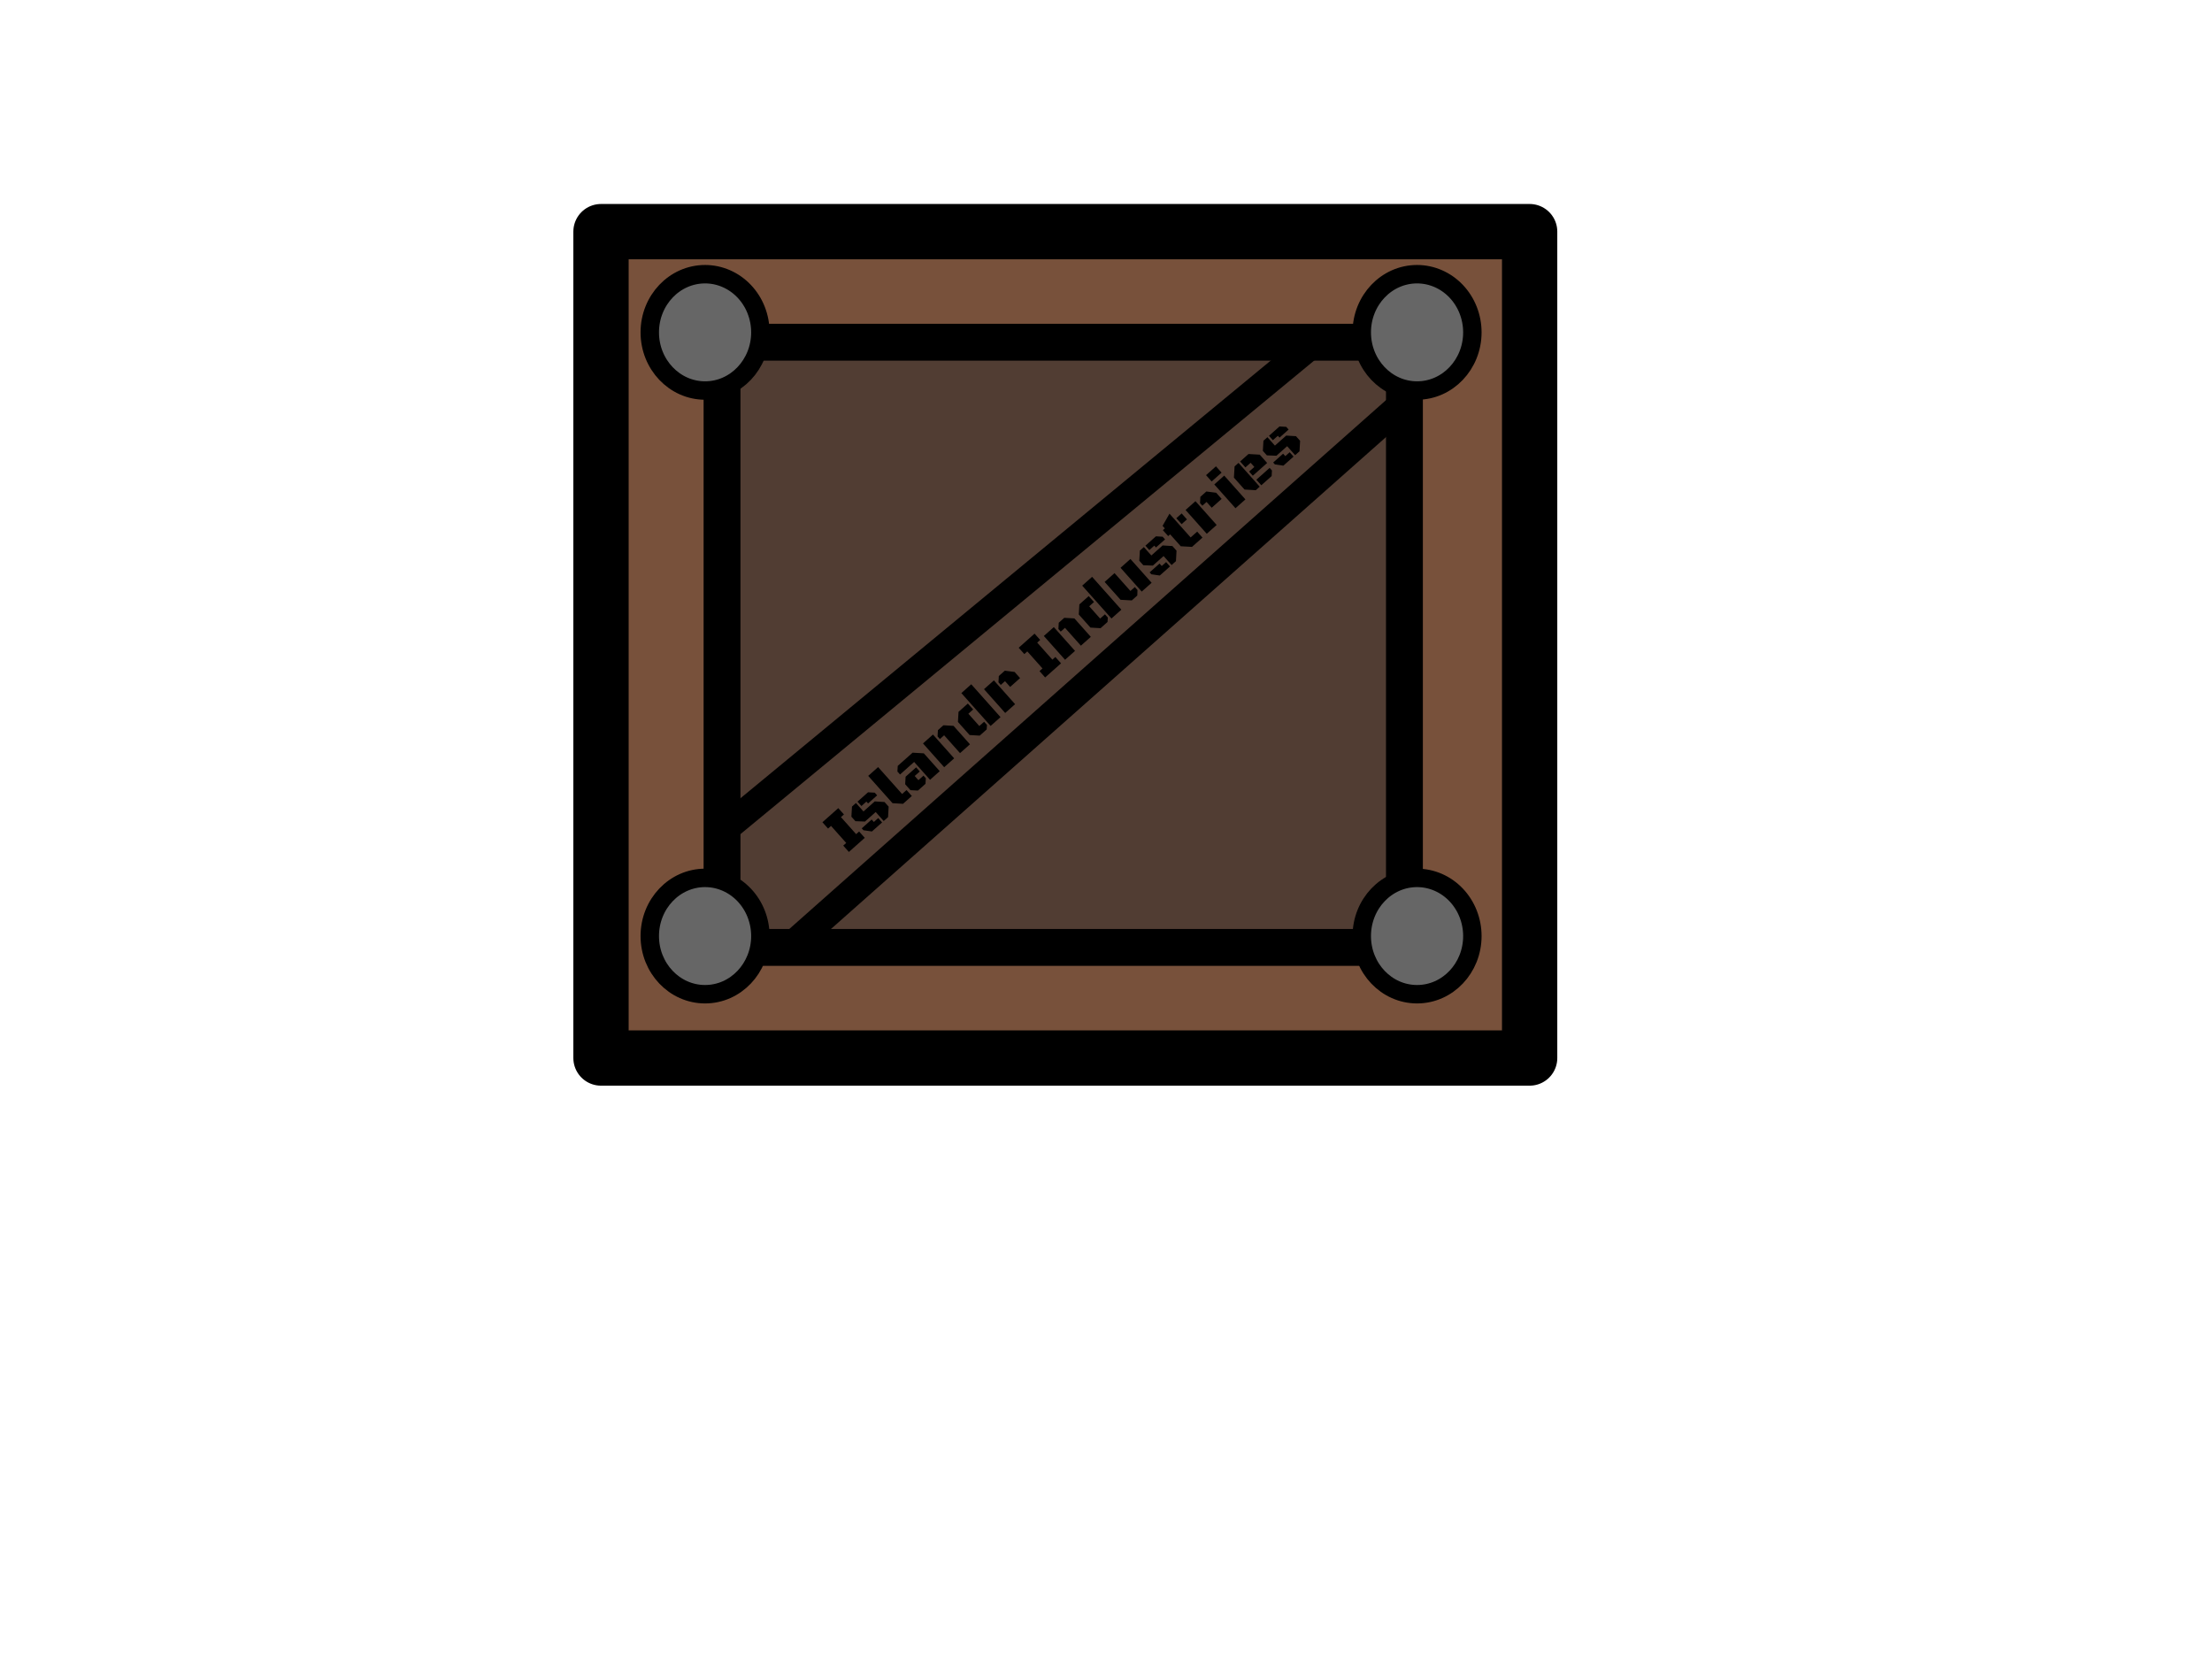
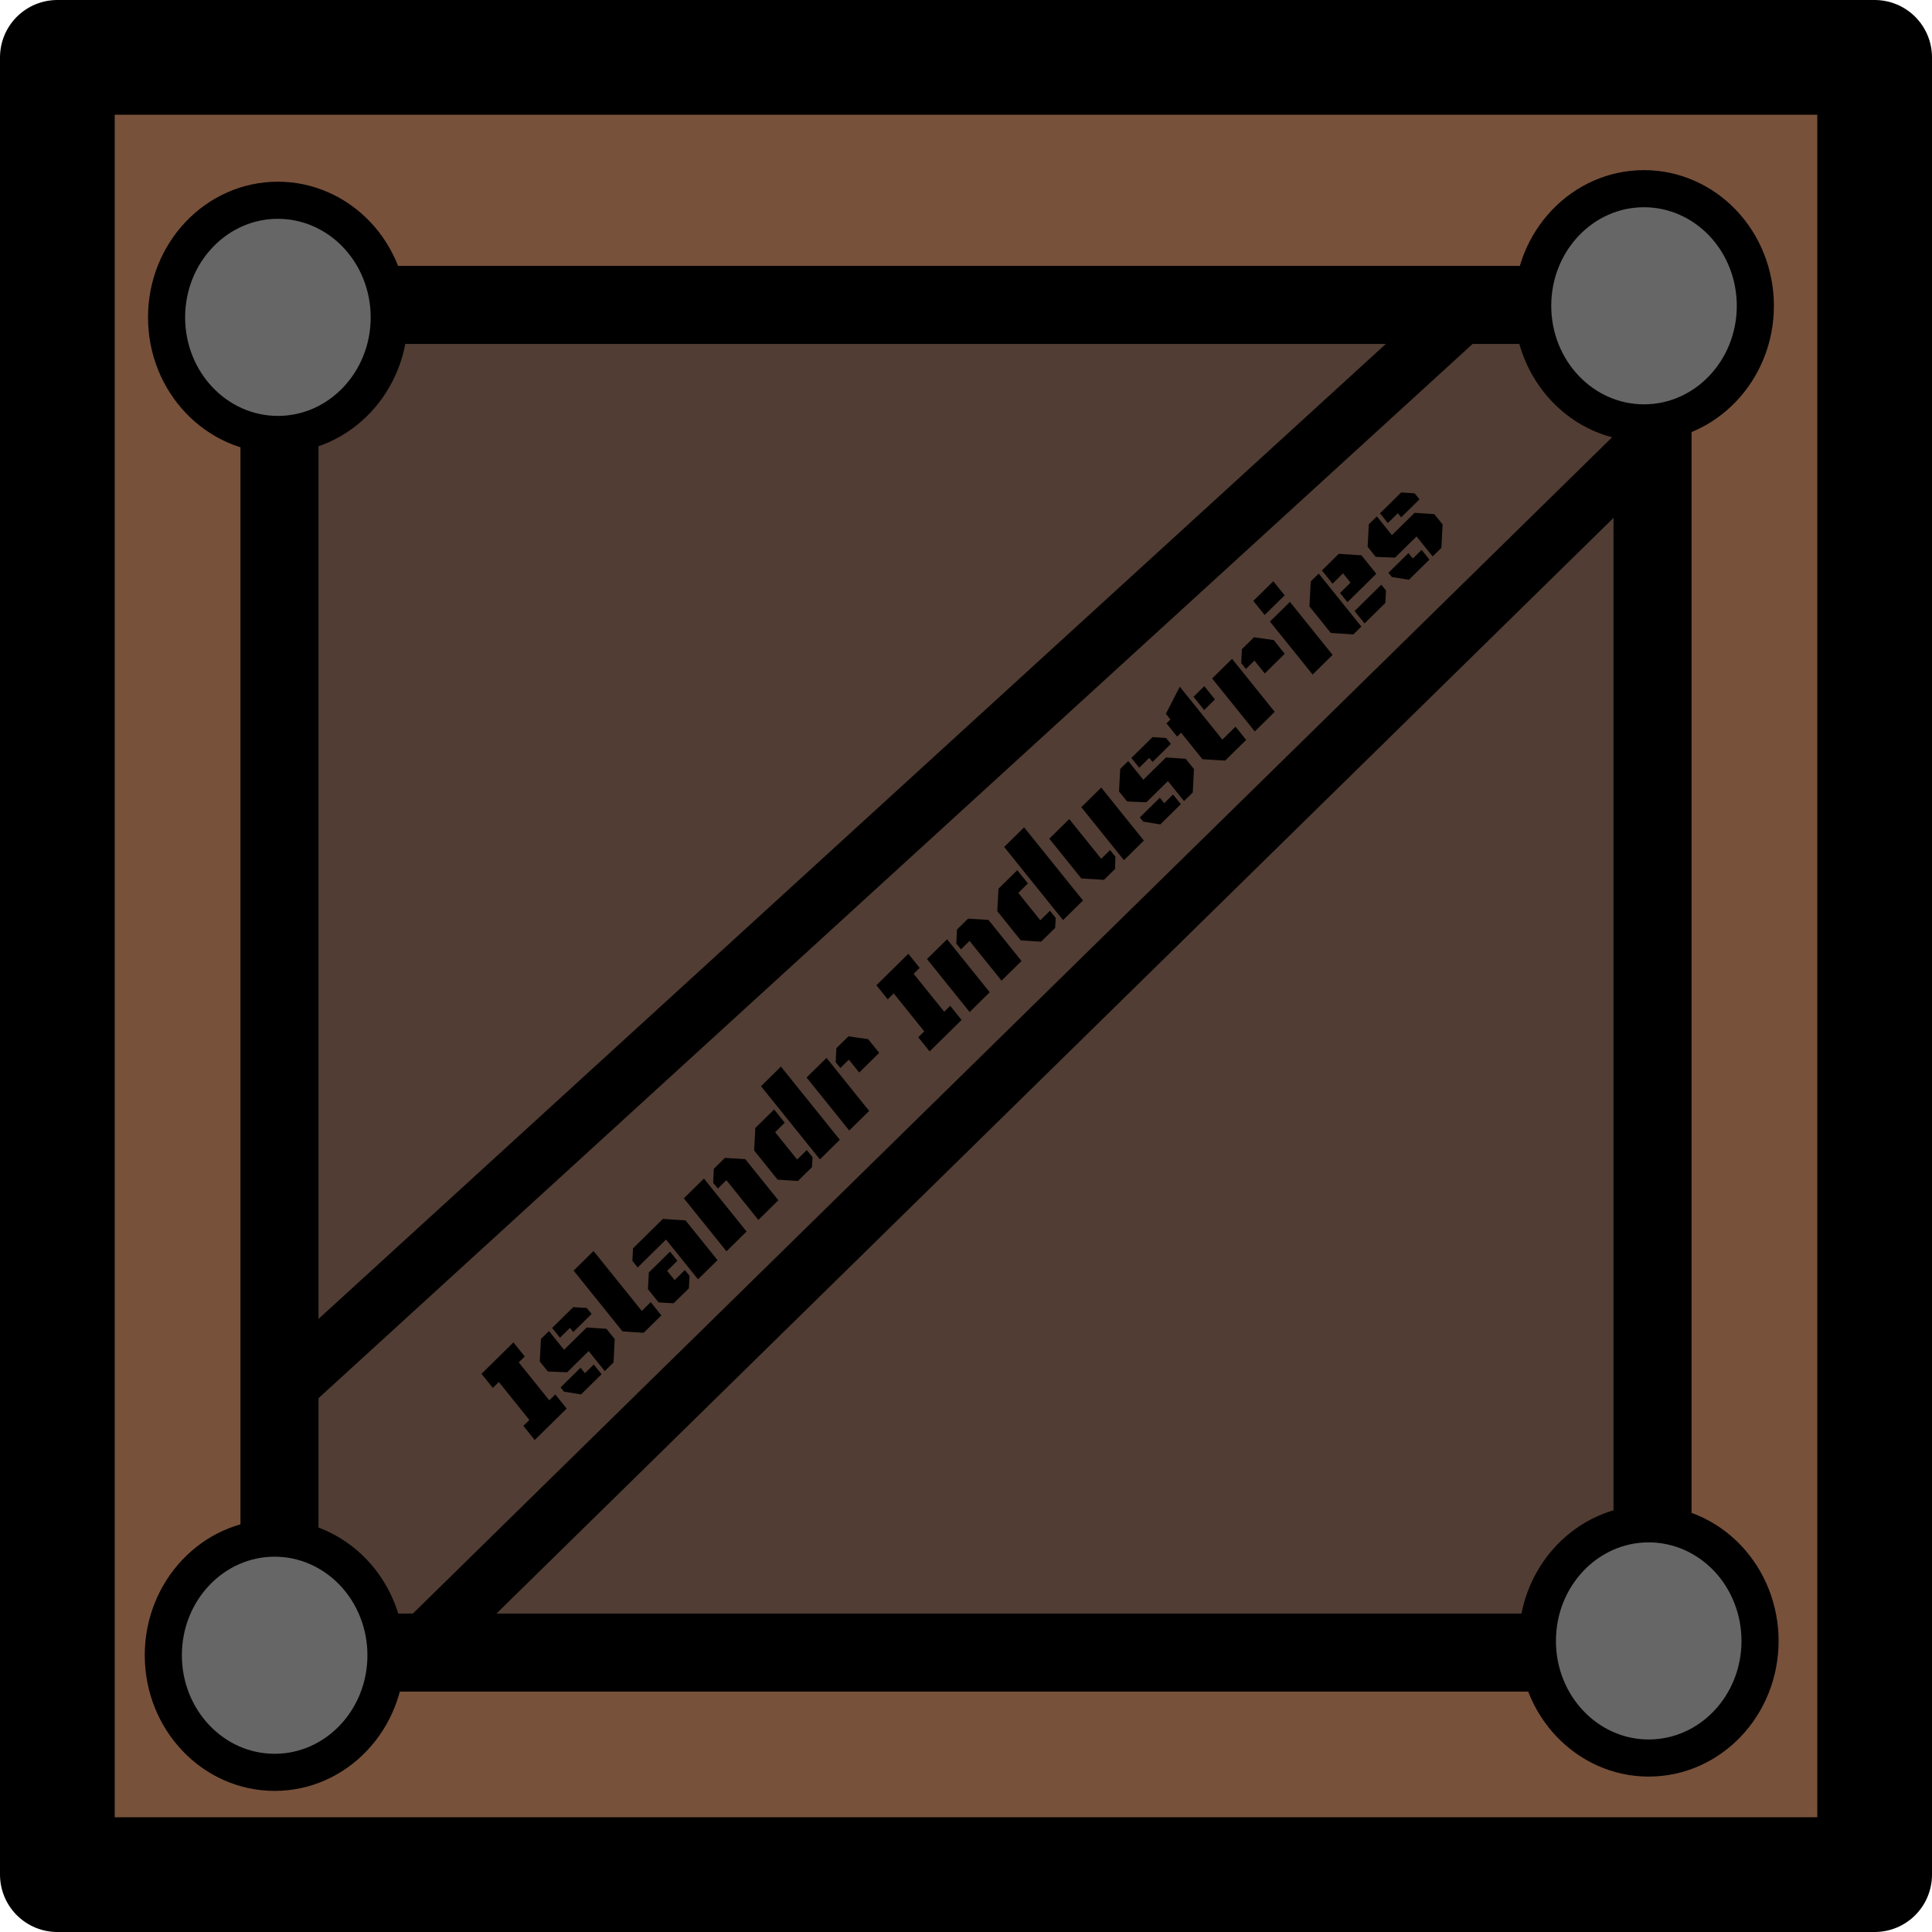
- <svg xmlns="http://www.w3.org/2000/svg" version="1.1" viewBox="0.0 0.0 960.0 720.0" fill="none" stroke="none" stroke-linecap="square" stroke-miterlimit="10">
+ <svg xmlns="http://www.w3.org/2000/svg" version="1.1" viewBox="0 0 450 450" fill="none" stroke="none" stroke-linecap="square" stroke-miterlimit="10" id="svg45" width="450" height="450">
+   <defs id="defs49" />
  <clipPath id="p.0">
-     <path d="m0 0l960.0 0l0 720.0l-960.0 0l0 -720.0z" clip-rule="nonzero" />
+     <path d="M 0,0 H 960 V 720 H 0 Z" clip-rule="nonzero" id="path2" />
  </clipPath>
-   <g clip-path="url(#p.0)">
-     <path fill="#000000" fill-opacity="0.0" d="m0 0l960.0 0l0 720.0l-960.0 0z" fill-rule="evenodd" />
-     <path fill="#78513b" d="m260.832 100.528l403.024 0l0 358.646l-403.024 0z" fill-rule="evenodd" />
-     <path stroke="#000000" stroke-width="24.0" stroke-linejoin="round" stroke-linecap="butt" d="m260.832 100.528l403.024 0l0 358.646l-403.024 0z" fill-rule="evenodd" />
-     <path fill="#513d33" d="m313.36 148.528l296.158 0l0 262.646l-296.158 0z" fill-rule="evenodd" />
-     <path stroke="#000000" stroke-width="16.0" stroke-linejoin="round" stroke-linecap="butt" d="m313.36 148.528l296.158 0l0 262.646l-296.158 0z" fill-rule="evenodd" />
-     <path fill="#000000" fill-opacity="0.0" d="m570.567 148.528l-258.992 213.764" fill-rule="evenodd" />
-     <path stroke="#000000" stroke-width="12.0" stroke-linejoin="round" stroke-linecap="butt" d="m570.567 148.528l-258.992 213.764" fill-rule="evenodd" />
-     <path fill="#000000" fill-opacity="0.0" d="m340.528 412.982l270.803 -240.0" fill-rule="evenodd" />
-     <path stroke="#000000" stroke-width="12.0" stroke-linejoin="round" stroke-linecap="butt" d="m340.528 412.982l270.803 -240.0" fill-rule="evenodd" />
-     <path fill="#000000" fill-opacity="0.0" d="m309.211 376.084l270.079 -240.126l34.394 38.614l-270.079 240.126z" fill-rule="evenodd" />
-     <path fill="#000000" d="m368.414 369.744l-2.453 -2.754l1.296 -1.152l-6.589 -7.397l-1.296 1.152l-2.442 -2.742l6.889 -6.125l2.442 2.742l-1.296 1.152l6.589 7.397l1.296 -1.152l2.453 2.754l-6.889 6.125zm15.107 -13.431l-3.471 -3.897l-4.647 4.132l-4.154 -0.154l-1.746 -1.96l0.256 -4.388l1.728 -1.537l3.253 3.652l4.893 -4.35l4.248 0.259l1.788 2.007l-0.254 4.554l-1.892 1.682zm-6.786 -7.619l-0.717 -0.805l-2.16 1.921l-1.694 -1.902l4.566 -4.059l2.913 0.17l1.039 1.167l-3.947 3.509zm1.672 12.166l-3.678 -0.535l-0.738 -0.828l4.309 -3.831l0.946 1.062l1.903 -1.692l1.684 1.89l-4.426 3.935zm13.503 -12.006l-4.557 -0.277l-10.548 -11.843l4.297 -3.821l10.403 11.679l1.927 -1.713l2.297 2.579l-3.818 3.395zm11.727 -10.426l-6.901 -7.747l-6.119 5.44l-1.143 -1.283l0.143 -2.448l6.446 -5.731l4.877 0.284l6.901 7.747l-4.204 3.738zm-5.255 4.672l-3.246 -0.167l-2.297 -2.579l0.19 -3.263l4.566 -4.059l1.59 1.785l-2.207 1.962l1.611 1.809l2.207 -1.962l1.018 1.143l-0.152 2.414l-3.281 2.917zm18.271 -16.245l-6.901 -7.747l-1.845 1.64l-1.008 -1.132l0.148 -2.724l2.394 -2.128l4.392 0.256l7.129 8.004l-4.309 3.831zm-6.878 6.115l-9.197 -10.326l4.332 -3.852l9.197 10.326l-4.332 3.852zm20.149 -17.915l-12.7 -14.258l4.297 -3.821l12.7 14.258l-4.297 3.821zm-4.729 4.205l-4.392 -0.256l-5.061 -5.682l0.256 -4.388l4.052 -3.603l2.297 2.579l-2.079 1.848l4.749 5.332l2.079 -1.848l1.247 1.4l-0.123 1.929l-3.024 2.689zm11.057 -9.831l-9.197 -10.326l4.297 -3.821l9.197 10.326l-4.297 3.821zm2.153 -11.302l-2.234 -2.509l-1.833 1.63l-1.008 -1.132l0.148 -2.724l2.604 -2.315l4.253 0.546l2.38 2.672l-4.309 3.831zm15.188 -4.116l-2.453 -2.754l1.296 -1.152l-6.589 -7.397l-1.296 1.152l-2.442 -2.742l6.889 -6.125l2.442 2.742l-1.296 1.152l6.589 7.397l1.296 -1.152l2.453 2.754l-6.889 6.125zm15.508 -13.788l-6.901 -7.747l-1.845 1.64l-1.008 -1.132l0.148 -2.724l2.394 -2.128l4.392 0.256l7.129 8.004l-4.309 3.831zm-6.878 6.115l-9.197 -10.326l4.332 -3.852l9.197 10.326l-4.332 3.852zm20.149 -17.915l-12.7 -14.258l4.297 -3.821l12.7 14.258l-4.297 3.821zm-4.729 4.205l-4.392 -0.256l-5.061 -5.682l0.256 -4.388l4.052 -3.603l2.297 2.579l-2.079 1.848l4.749 5.332l2.079 -1.848l1.247 1.4l-0.123 1.929l-3.024 2.689zm13.556 -12.052l-4.889 -0.274l-6.901 -7.747l4.297 -3.821l6.901 7.747l1.915 -1.703l1.143 1.283l-0.084 2.396l-2.382 2.118zm4.309 -3.831l-9.197 -10.326l4.297 -3.821l9.197 10.326l-4.297 3.821zm12.956 -11.52l-3.471 -3.897l-4.647 4.132l-4.154 -0.154l-1.746 -1.96l0.256 -4.388l1.728 -1.537l3.253 3.652l4.893 -4.35l4.248 0.259l1.788 2.007l-0.254 4.554l-1.892 1.682zm-6.786 -7.619l-0.717 -0.805l-2.16 1.921l-1.694 -1.902l4.566 -4.059l2.913 0.17l1.039 1.167l-3.947 3.509zm1.672 12.166l-3.678 -0.535l-0.738 -0.828l4.309 -3.831l0.946 1.062l1.903 -1.692l1.684 1.89l-4.426 3.935zm13.978 -12.428l-4.889 -0.274l-4.604 -5.169l-0.852 0.758l-2.297 -2.579l0.852 -0.758l-0.987 -1.108l2.998 -5.279l9.187 10.314l2.838 -2.523l2.297 2.579l-4.542 4.039zm-4.518 -9.865l-2.297 -2.579l2.324 -2.066l2.297 2.579l-2.324 2.066zm10.918 4.176l-9.197 -10.326l4.297 -3.821l9.197 10.326l-4.297 3.821zm2.153 -11.302l-2.234 -2.509l-1.833 1.63l-1.008 -1.132l0.148 -2.724l2.604 -2.315l4.253 0.546l2.38 2.672l-4.309 3.831zm-0.023 -11.395l-2.442 -2.742l4.309 -3.831l2.442 2.742l-4.309 3.831zm10.341 11.609l-9.197 -10.326l4.309 -3.831l9.197 10.326l-4.309 3.831zm8.8 -7.824l-4.877 -0.284l-4.604 -5.169l0.284 -4.873l1.717 -1.526l9.197 10.326l-1.716 1.526zm-1.284 -6.281l-1.6 -1.797l2.265 -2.014l-1.611 -1.809l-2.265 2.014l-2.297 -2.579l3.643 -3.239l4.877 0.284l3.211 3.605l-6.224 5.534zm3.689 4.142l-2.151 -2.415l5.768 -5.129l0.998 1.12l-0.131 2.437l-4.484 3.987zm14.687 -13.058l-3.471 -3.897l-4.647 4.132l-4.154 -0.154l-1.746 -1.96l0.256 -4.388l1.728 -1.537l3.253 3.652l4.893 -4.35l4.248 0.259l1.787 2.007l-0.254 4.554l-1.892 1.682zm-6.786 -7.619l-0.717 -0.805l-2.16 1.921l-1.694 -1.902l4.566 -4.059l2.913 0.17l1.039 1.167l-3.947 3.509zm1.672 12.166l-3.678 -0.535l-0.738 -0.828l4.309 -3.831l0.946 1.062l1.903 -1.692l1.684 1.89l-4.426 3.935z" fill-rule="nonzero" />
-     <path fill="#666666" d="m282.0 144.244l0 0c0 -13.942 10.745 -25.244 24.0 -25.244l0 0c6.365 0 12.47 2.66 16.971 7.394c4.501 4.734 7.029 11.155 7.029 17.85l0 0c0 13.942 -10.745 25.244 -24.0 25.244l0 0c-13.255 0 -24.0 -11.302 -24.0 -25.244z" fill-rule="evenodd" />
-     <path stroke="#000000" stroke-width="8.0" stroke-linejoin="round" stroke-linecap="butt" d="m282.0 144.244l0 0c0 -13.942 10.745 -25.244 24.0 -25.244l0 0c6.365 0 12.47 2.66 16.971 7.394c4.501 4.734 7.029 11.155 7.029 17.85l0 0c0 13.942 -10.745 25.244 -24.0 25.244l0 0c-13.255 0 -24.0 -11.302 -24.0 -25.244z" fill-rule="evenodd" />
-     <path fill="#666666" d="m591.0 144.244l0 0c0 -13.942 10.745 -25.244 24.0 -25.244l0 0c6.365 0 12.47 2.66 16.971 7.394c4.501 4.734 7.029 11.155 7.029 17.85l0 0c0 13.942 -10.745 25.244 -24.0 25.244l0 0c-13.255 0 -24.0 -11.302 -24.0 -25.244z" fill-rule="evenodd" />
-     <path stroke="#000000" stroke-width="8.0" stroke-linejoin="round" stroke-linecap="butt" d="m591.0 144.244l0 0c0 -13.942 10.745 -25.244 24.0 -25.244l0 0c6.365 0 12.47 2.66 16.971 7.394c4.501 4.734 7.029 11.155 7.029 17.85l0 0c0 13.942 -10.745 25.244 -24.0 25.244l0 0c-13.255 0 -24.0 -11.302 -24.0 -25.244z" fill-rule="evenodd" />
-     <path fill="#666666" d="m282.0 406.244l0 0c0 -13.942 10.745 -25.244 24.0 -25.244l0 0c6.365 0 12.47 2.66 16.971 7.394c4.501 4.734 7.029 11.155 7.029 17.85l0 0c0 13.942 -10.745 25.244 -24.0 25.244l0 0c-13.255 0 -24.0 -11.302 -24.0 -25.244z" fill-rule="evenodd" />
-     <path stroke="#000000" stroke-width="8.0" stroke-linejoin="round" stroke-linecap="butt" d="m282.0 406.244l0 0c0 -13.942 10.745 -25.244 24.0 -25.244l0 0c6.365 0 12.47 2.66 16.971 7.394c4.501 4.734 7.029 11.155 7.029 17.85l0 0c0 13.942 -10.745 25.244 -24.0 25.244l0 0c-13.255 0 -24.0 -11.302 -24.0 -25.244z" fill-rule="evenodd" />
-     <path fill="#666666" d="m591.0 406.244l0 0c0 -13.942 10.745 -25.244 24.0 -25.244l0 0c6.365 0 12.47 2.66 16.971 7.394c4.501 4.734 7.029 11.155 7.029 17.85l0 0c0 13.942 -10.745 25.244 -24.0 25.244l0 0c-13.255 0 -24.0 -11.302 -24.0 -25.244z" fill-rule="evenodd" />
-     <path stroke="#000000" stroke-width="8.0" stroke-linejoin="round" stroke-linecap="butt" d="m591.0 406.244l0 0c0 -13.942 10.745 -25.244 24.0 -25.244l0 0c6.365 0 12.47 2.66 16.971 7.394c4.501 4.734 7.029 11.155 7.029 17.85l0 0c0 13.942 -10.745 25.244 -24.0 25.244l0 0c-13.255 0 -24.0 -11.302 -24.0 -25.244z" fill-rule="evenodd" />
+   <g clip-path="url(#p.0)" id="g43" transform="translate(-248.832,-88.52756)">
+     <path fill="#78513b" d="M 260.832,100.528 H 685.472 V 525.167 H 260.832 Z" fill-rule="evenodd" id="path7" style="stroke-width:1.117" />
+     <path stroke="#000000" stroke-width="26.72" stroke-linejoin="round" stroke-linecap="butt" d="M 262.192,101.888 H 685.472 V 525.167 H 262.192 Z" fill-rule="evenodd" id="path9" />
+     <path fill="#513d33" d="M 313.929,159.546 H 633.735 V 473.443 H 313.929 Z" fill-rule="evenodd" id="path11" style="stroke-width:1.136" />
+     <path stroke="#000000" stroke-width="18.177" stroke-linejoin="round" stroke-linecap="butt" d="M 313.929,159.546 H 633.735 V 473.443 H 313.929 Z" fill-rule="evenodd" id="path13" />
+     <path fill="#000000" fill-opacity="0" d="M 591.674,159.546 312.002,415.023" fill-rule="evenodd" id="path15" style="stroke-width:1.136" />
+     <path stroke="#000000" stroke-width="13.632" stroke-linejoin="round" stroke-linecap="butt" d="M 591.674,159.546 312.002,415.023" fill-rule="evenodd" id="path17" />
+     <path fill="#000000" fill-opacity="0" d="M 343.267,475.604 635.693,188.772" fill-rule="evenodd" id="path19" style="stroke-width:1.136" />
+     <path stroke="#000000" stroke-width="13.632" stroke-linejoin="round" stroke-linecap="butt" d="M 343.267,475.604 635.693,188.772" fill-rule="evenodd" id="path21" />
+     <path fill="#000000" fill-opacity="0" d="m 309.449,431.506 291.644,-286.983 37.14,46.149 -291.644,286.983 z" fill-rule="evenodd" id="path23" style="stroke-width:1.136" />
+     <path fill="#000000" d="m 373.38,423.93 -2.648,-3.291 1.4,-1.377 -7.115,-8.841 -1.4,1.377 -2.637,-3.277 7.44,-7.321 2.637,3.277 -1.4,1.377 7.115,8.841 1.4,-1.377 2.648,3.291 z m 16.313,-16.052 -3.748,-4.657 -5.019,4.938 -4.486,-0.183 -1.885,-2.343 0.276,-5.244 1.866,-1.836 3.513,4.365 5.283,-5.199 4.587,0.309 1.93,2.398 -0.275,5.443 z m -7.328,-9.106 -0.774,-0.962 -2.333,2.295 -1.829,-2.273 4.93,-4.852 3.146,0.203 1.122,1.394 z m 1.805,14.54 -3.972,-0.639 -0.797,-0.99 4.653,-4.579 1.021,1.269 2.055,-2.022 1.818,2.259 z m 14.582,-14.349 -4.921,-0.33 -11.391,-14.154 4.64,-4.566 11.234,13.958 2.081,-2.047 2.48,3.082 z m 12.663,-12.461 -7.452,-9.259 -6.607,6.502 -1.234,-1.534 0.154,-2.925 6.96,-6.849 5.267,0.34 7.452,9.259 z m -5.674,5.584 -3.505,-0.2 -2.48,-3.082 0.205,-3.9 4.93,-4.851 1.717,2.133 -2.383,2.345 1.739,2.161 2.383,-2.345 1.1,1.367 -0.164,2.885 z m 19.73,-19.415 -7.452,-9.259 -1.992,1.96 -1.089,-1.353 0.159,-3.255 2.585,-2.544 4.743,0.306 7.699,9.566 z m -7.427,7.308 -9.932,-12.341 4.678,-4.603 9.932,12.341 z m 21.758,-21.411 -13.714,-17.04 4.64,-4.566 13.714,17.04 z m -5.107,5.025 -4.743,-0.306 -5.465,-6.791 0.276,-5.244 4.375,-4.306 2.48,3.082 -2.244,2.209 5.129,6.373 2.244,-2.209 1.347,1.673 -0.133,2.305 z m 11.94,-11.749 -9.932,-12.341 4.64,-4.566 9.932,12.341 z m 2.325,-13.507 -2.413,-2.998 -1.98,1.948 -1.089,-1.353 0.159,-3.255 2.812,-2.767 4.593,0.653 2.57,3.193 z m 16.401,-4.919 -2.648,-3.291 1.4,-1.377 -7.115,-8.841 -1.4,1.377 -2.637,-3.277 7.44,-7.321 2.637,3.277 -1.4,1.377 7.115,8.841 1.4,-1.377 2.648,3.291 z m 16.746,-16.478 -7.452,-9.259 -1.992,1.96 -1.089,-1.353 0.159,-3.255 2.585,-2.544 4.743,0.306 7.698,9.566 z m -7.427,7.308 -9.932,-12.341 4.678,-4.603 9.932,12.341 z m 21.758,-21.411 -13.714,-17.04 4.64,-4.566 13.714,17.04 z m -5.107,5.025 -4.743,-0.306 -5.465,-6.791 0.276,-5.244 4.375,-4.306 2.48,3.082 -2.244,2.209 5.129,6.373 2.244,-2.209 1.347,1.673 -0.133,2.305 z m 14.638,-14.404 -5.279,-0.327 -7.452,-9.259 4.64,-4.566 7.452,9.259 2.068,-2.035 1.234,1.534 -0.091,2.863 z m 4.653,-4.579 -9.932,-12.341 4.64,-4.566 9.932,12.341 z m 13.991,-13.767 -3.748,-4.657 -5.019,4.938 -4.486,-0.183 -1.885,-2.343 0.276,-5.244 1.866,-1.836 3.513,4.365 5.283,-5.199 4.587,0.309 1.93,2.398 -0.275,5.443 z m -7.328,-9.106 -0.774,-0.962 -2.333,2.295 -1.829,-2.273 4.93,-4.852 3.146,0.203 1.122,1.394 z m 1.805,14.54 -3.972,-0.639 -0.797,-0.99 4.653,-4.579 1.021,1.269 2.055,-2.022 1.818,2.259 z m 15.094,-14.853 -5.279,-0.327 -4.971,-6.177 -0.92,0.906 -2.48,-3.082 0.92,-0.906 -1.066,-1.325 3.237,-6.309 9.921,12.327 3.064,-3.015 2.48,3.082 z m -4.879,-11.79 -2.48,-3.082 2.509,-2.469 2.48,3.082 z m 11.79,4.99 -9.932,-12.341 4.64,-4.566 9.932,12.341 z m 2.325,-13.507 -2.413,-2.998 -1.98,1.948 -1.089,-1.353 0.159,-3.255 2.812,-2.767 4.593,0.653 2.57,3.193 z m -0.025,-13.618 -2.637,-3.277 4.653,-4.579 2.637,3.277 z m 11.166,13.875 -9.932,-12.341 4.653,-4.579 9.932,12.341 z m 9.503,-9.351 -5.267,-0.34 -4.971,-6.177 0.307,-5.824 1.854,-1.824 9.932,12.341 z m -1.386,-7.506 -1.728,-2.147 2.446,-2.407 -1.739,-2.161 -2.446,2.407 -2.48,-3.082 3.934,-3.871 5.267,0.34 3.468,4.309 z m 3.984,4.95 -2.323,-2.887 6.229,-6.13 1.077,1.339 -0.141,2.913 z m 15.859,-15.606 -3.748,-4.657 -5.019,4.938 -4.486,-0.183 -1.885,-2.343 0.276,-5.244 1.866,-1.836 3.513,4.365 5.283,-5.199 4.587,0.309 1.93,2.398 -0.275,5.443 z m -7.328,-9.106 -0.774,-0.962 -2.333,2.295 -1.829,-2.273 4.93,-4.851 3.146,0.203 1.122,1.394 z m 1.805,14.54 -3.972,-0.639 -0.797,-0.99 4.653,-4.579 1.021,1.269 2.055,-2.022 1.818,2.259 z" fill-rule="nonzero" id="path25" style="stroke-width:1.136" />
+     <path fill="#666666" d="m 287.63,162.446 v 0 c 0,-15.064 11.61,-27.276 25.932,-27.276 v 0 c 6.878,0 13.474,2.874 18.337,7.989 4.863,5.115 7.595,12.053 7.595,19.287 v 0 c 0,15.064 -11.61,27.276 -25.932,27.276 v 0 c -14.322,0 -25.932,-12.212 -25.932,-27.276 z" fill-rule="evenodd" id="path27" style="stroke-width:1.081" />
+     <path stroke="#000000" stroke-width="8.644" stroke-linejoin="round" stroke-linecap="butt" d="m 287.63,162.446 v 0 c 0,-15.064 11.61,-27.276 25.932,-27.276 v 0 c 6.878,0 13.474,2.874 18.337,7.989 4.863,5.115 7.595,12.053 7.595,19.287 v 0 c 0,15.064 -11.61,27.276 -25.932,27.276 v 0 c -14.322,0 -25.932,-12.212 -25.932,-27.276 z" fill-rule="evenodd" id="path29" />
+     <path fill="#666666" d="m 605.823,159.75 v 0 c 0,-15.064 11.61,-27.276 25.932,-27.276 v 0 c 6.878,0 13.474,2.874 18.337,7.989 4.863,5.115 7.595,12.053 7.595,19.287 v 0 c 0,15.064 -11.61,27.276 -25.932,27.276 v 0 c -14.322,0 -25.932,-12.212 -25.932,-27.276 z" fill-rule="evenodd" id="path31" style="stroke-width:1.081" />
+     <path stroke="#000000" stroke-width="8.644" stroke-linejoin="round" stroke-linecap="butt" d="m 605.823,159.75 v 0 c 0,-15.064 11.61,-27.276 25.932,-27.276 v 0 c 6.878,0 13.474,2.874 18.337,7.989 4.863,5.115 7.595,12.053 7.595,19.287 v 0 c 0,15.064 -11.61,27.276 -25.932,27.276 v 0 c -14.322,0 -25.932,-12.212 -25.932,-27.276 z" fill-rule="evenodd" id="path33" />
+     <path fill="#666666" d="m 286.871,474.065 v 0 c 0,-15.064 11.61,-27.276 25.932,-27.276 v 0 c 6.878,0 13.474,2.874 18.337,7.989 4.863,5.115 7.595,12.053 7.595,19.287 v 0 c 0,15.064 -11.61,27.276 -25.932,27.276 v 0 c -14.322,0 -25.932,-12.212 -25.932,-27.276 z" fill-rule="evenodd" id="path35" style="stroke-width:1.081" />
+     <path stroke="#000000" stroke-width="8.644" stroke-linejoin="round" stroke-linecap="butt" d="m 286.871,474.065 v 0 c 0,-15.064 11.61,-27.276 25.932,-27.276 v 0 c 6.878,0 13.474,2.874 18.337,7.989 4.863,5.115 7.595,12.053 7.595,19.287 v 0 c 0,15.064 -11.61,27.276 -25.932,27.276 v 0 c -14.322,0 -25.932,-12.212 -25.932,-27.276 z" fill-rule="evenodd" id="path37" />
+     <path fill="#666666" d="m 606.916,470.73 v 0 c 0,-15.064 11.61,-27.276 25.932,-27.276 v 0 c 6.878,0 13.474,2.874 18.337,7.989 4.863,5.115 7.595,12.053 7.595,19.287 v 0 c 0,15.064 -11.61,27.276 -25.932,27.276 v 0 c -14.322,0 -25.932,-12.212 -25.932,-27.276 z" fill-rule="evenodd" id="path39" style="stroke-width:1.081" />
+     <path stroke="#000000" stroke-width="8.644" stroke-linejoin="round" stroke-linecap="butt" d="m 606.916,470.73 v 0 c 0,-15.064 11.61,-27.276 25.932,-27.276 v 0 c 6.878,0 13.474,2.874 18.337,7.989 4.863,5.115 7.595,12.053 7.595,19.287 v 0 c 0,15.064 -11.61,27.276 -25.932,27.276 v 0 c -14.322,0 -25.932,-12.212 -25.932,-27.276 z" fill-rule="evenodd" id="path41" />
  </g>
</svg>
